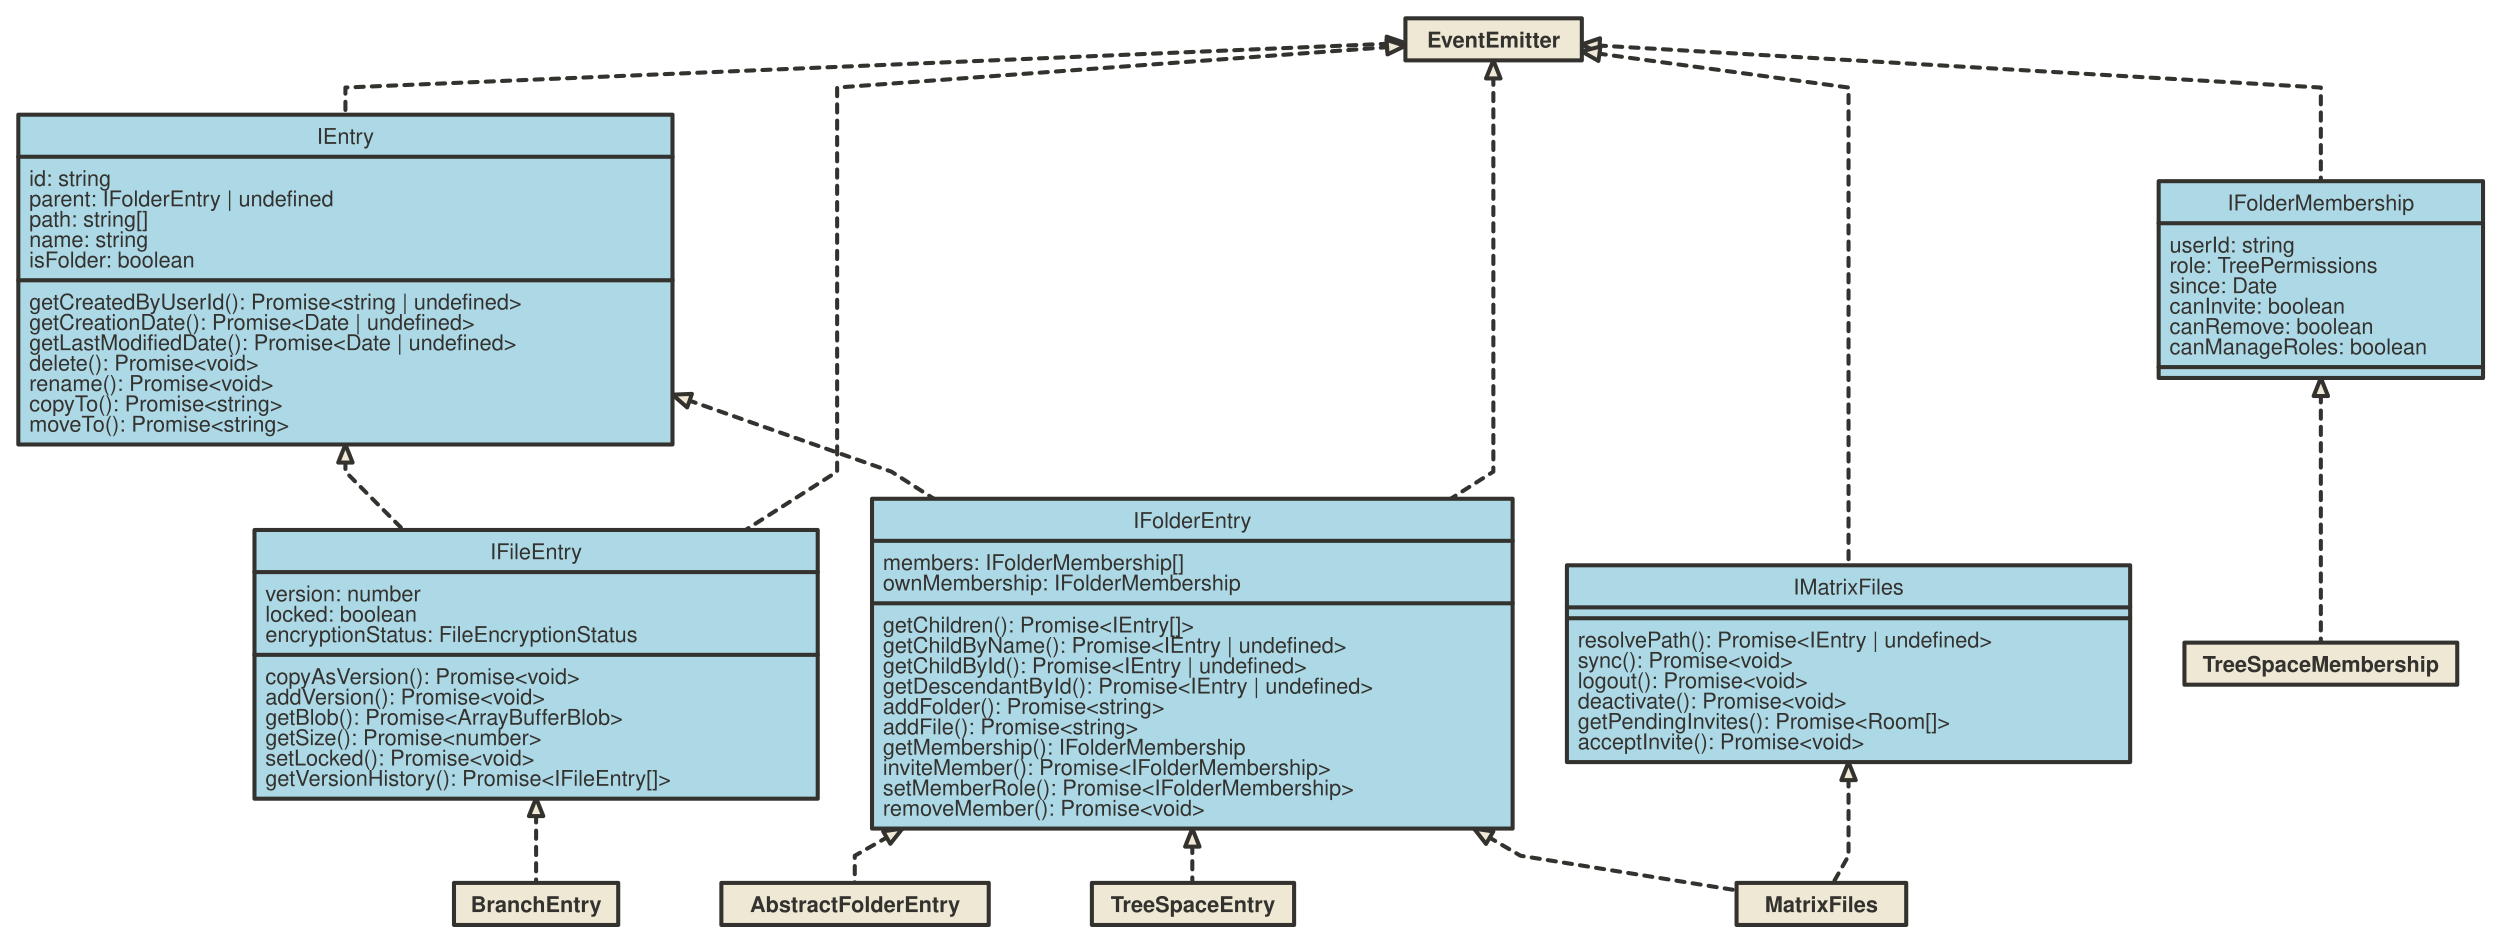
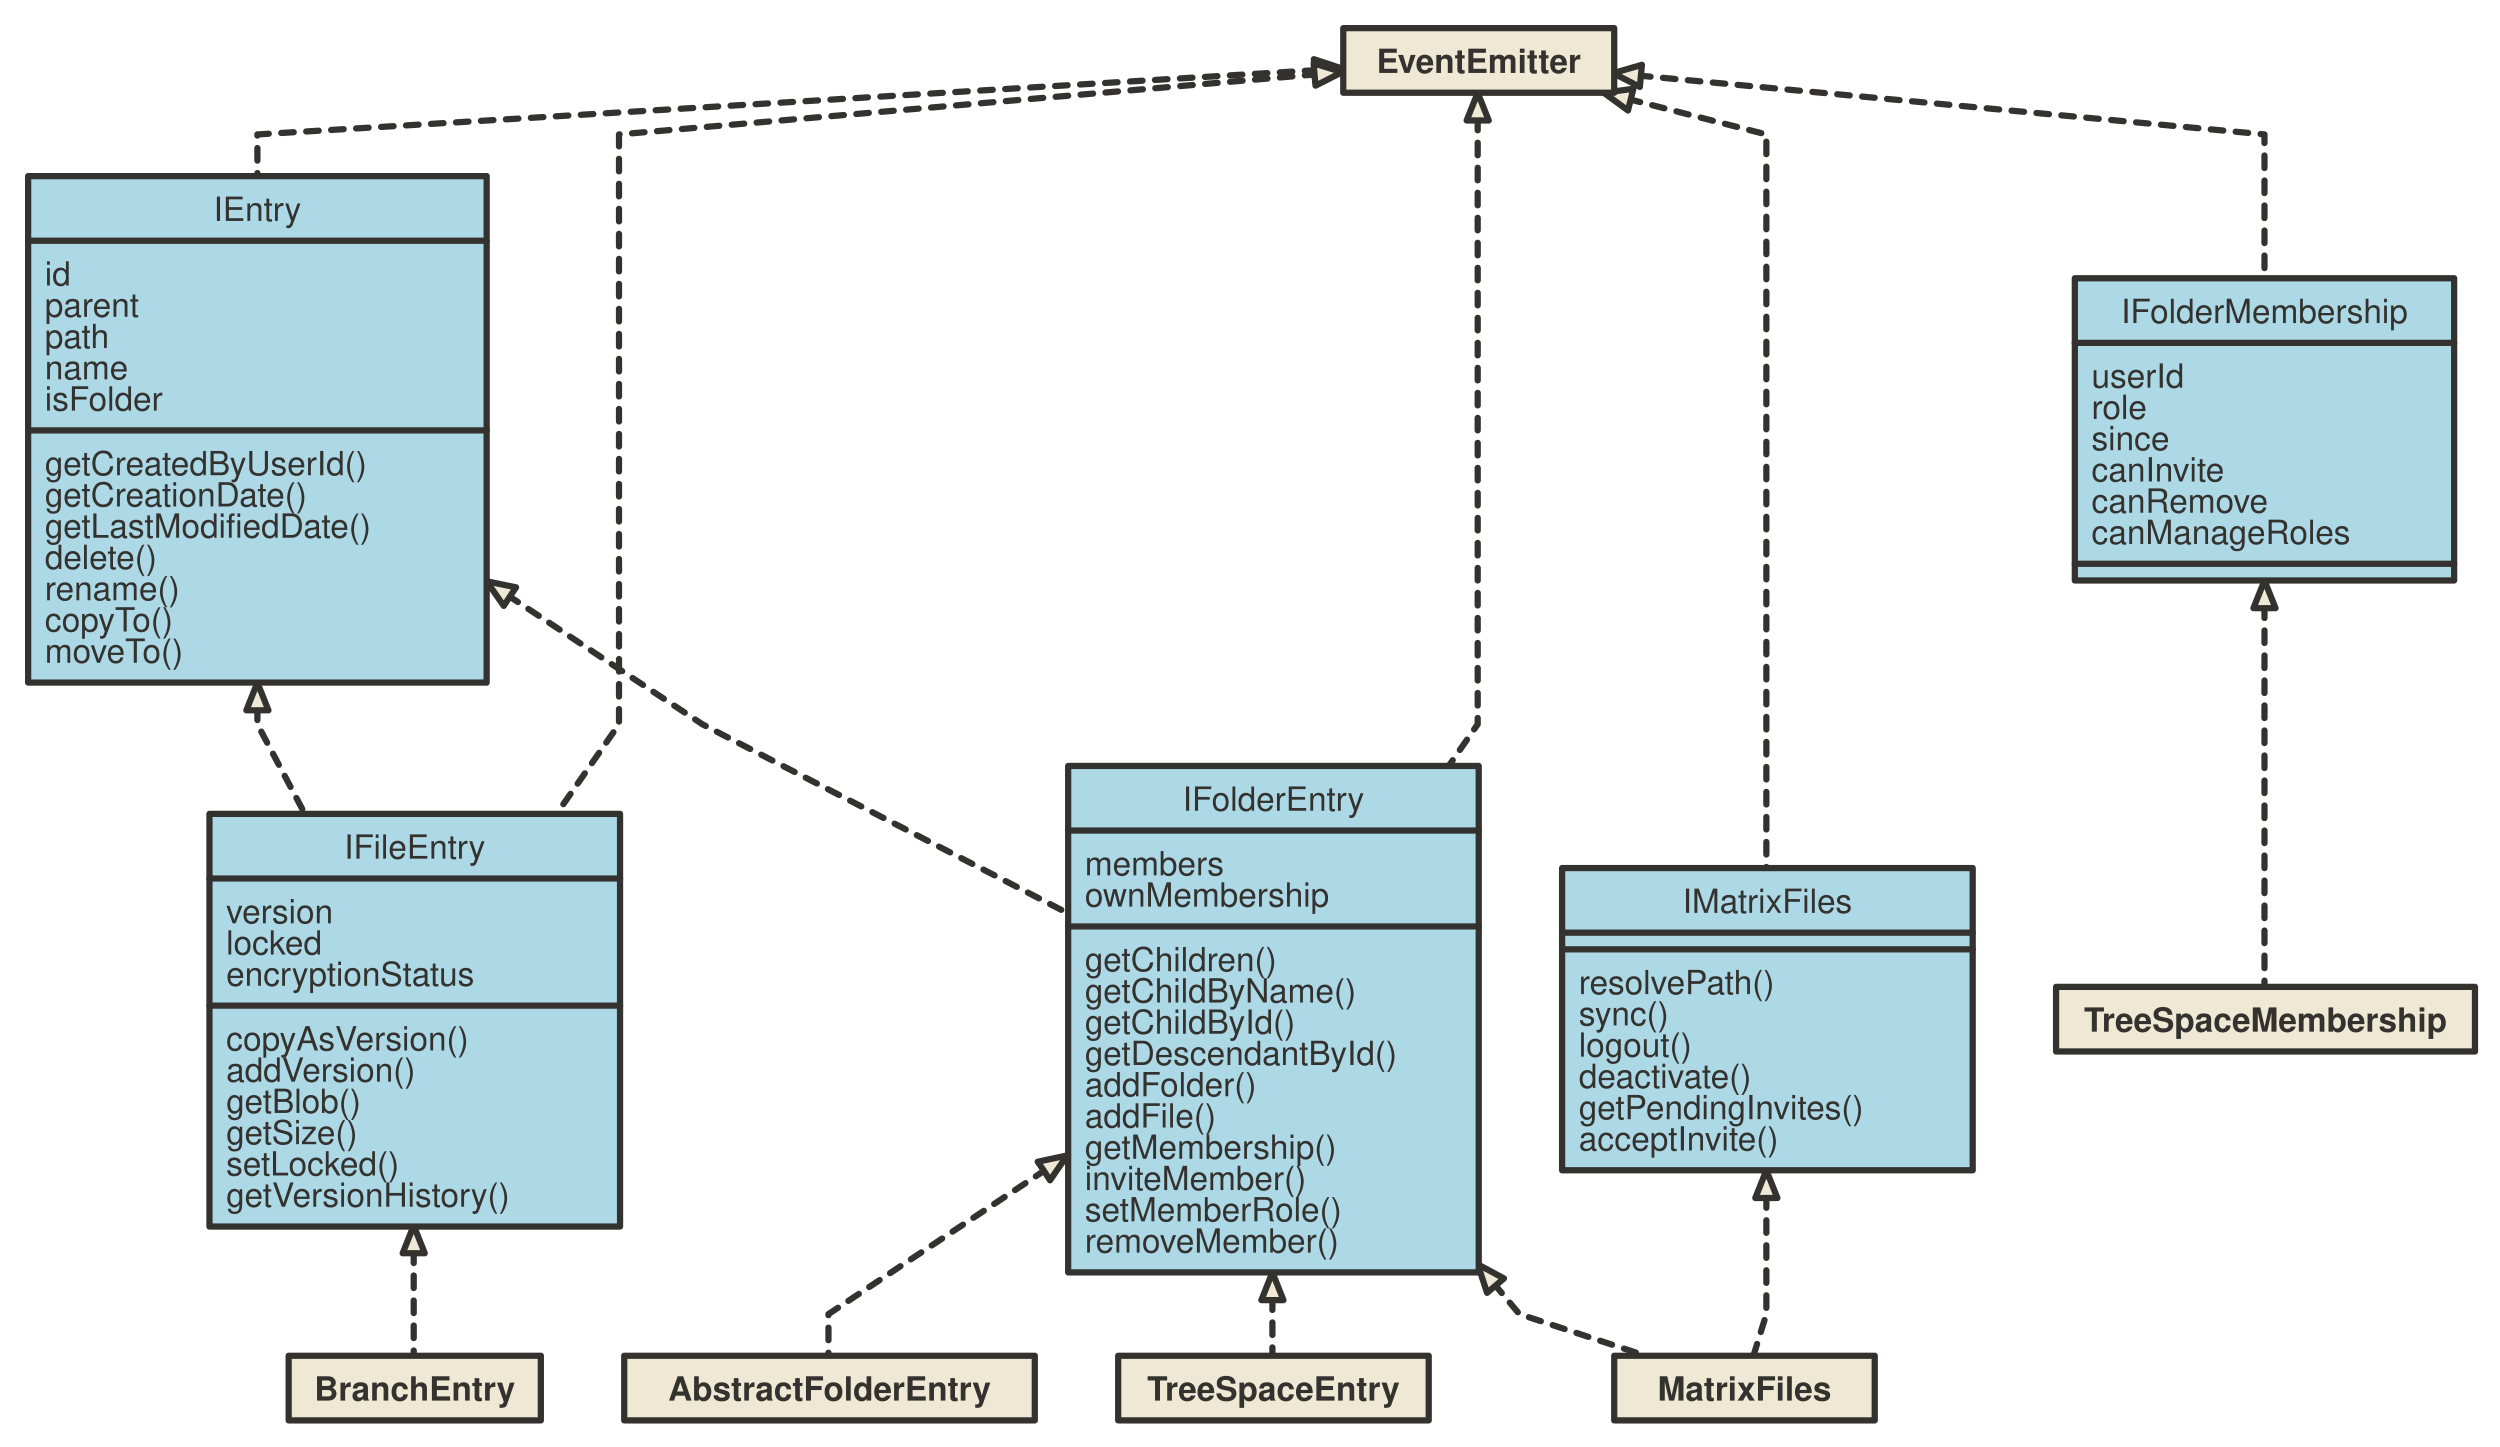
- <svg xmlns="http://www.w3.org/2000/svg" xmlns:xlink="http://www.w3.org/1999/xlink" version="1.1" baseProfile="full" width="1842" height="694" viewbox="0 0 1842 694" style="font-weight:bold; font-size:12pt; font-family:'Calibri', Helvetica, sans-serif;;stroke-width:3;stroke-linejoin:round;stroke-linecap:round">
-   <path d="M1035.3 31.7 L254.5 64.5 L254.5 84.5 L254.5 84.5 " style="stroke:#33322E;fill:none;stroke-dasharray:6 6;" />
-   <path d="M1022.2 37.6 L1021.9 32.3 L1021.7 27 L1035.3 31.7 Z" style="stroke:#33322E;fill:#eee8d5;stroke-dasharray:none;" />
-   <path d="M254.5 327.5 L254.5 347.5 L296.7 390 L296.7 390 " style="stroke:#33322E;fill:none;stroke-dasharray:6 6;" />
-   <path d="M259.8 340.8 L254.5 340.8 L249.2 340.8 L254.5 327.5 Z" style="stroke:#33322E;fill:#eee8d5;stroke-dasharray:none;" />
-   <path d="M1035.3 33.8 L616.8 64.5 L616.8 206 L616.8 206 L616.8 347.5 L616.8 347.5 L550.1 390 L550.1 390 " style="stroke:#33322E;fill:none;stroke-dasharray:6 6;" />
-   <path d="M1022.3 40.1 L1022 34.7 L1021.6 29.4 L1035.3 33.8 Z" style="stroke:#33322E;fill:#eee8d5;stroke-dasharray:none;" />
-   <path d="M395 588 L395 630.5 L395 650.5 L395 650.5 " style="stroke:#33322E;fill:none;stroke-dasharray:6 6;" />
-   <path d="M400.3 601.3 L395 601.3 L389.7 601.3 L395 588 Z" style="stroke:#33322E;fill:#eee8d5;stroke-dasharray:none;" />
-   <path d="M495.5 290.8 L656.8 347.5 L688.1 367.5 L688.1 367.5 " style="stroke:#33322E;fill:none;stroke-dasharray:6 6;" />
-   <path d="M509.8 290.2 L508.1 295.2 L506.3 300.2 L495.5 290.8 Z" style="stroke:#33322E;fill:#eee8d5;stroke-dasharray:none;" />
-   <path d="M1100.3 44.5 L1100.3 64.5 L1100.3 206 L1100.3 206 L1100.3 347.5 L1100.3 347.5 L1068.9 367.5 L1068.9 367.5 " style="stroke:#33322E;fill:none;stroke-dasharray:6 6;" />
-   <path d="M1105.6 57.8 L1100.3 57.8 L1094.9 57.8 L1100.3 44.5 Z" style="stroke:#33322E;fill:#eee8d5;stroke-dasharray:none;" />
-   <path d="M664.9 610.5 L629.8 630.5 L629.8 650.5 L629.8 650.5 " style="stroke:#33322E;fill:none;stroke-dasharray:6 6;" />
-   <path d="M656 621.7 L653.3 617.1 L650.7 612.5 L664.9 610.5 Z" style="stroke:#33322E;fill:#eee8d5;stroke-dasharray:none;" />
-   <path d="M878.5 610.5 L878.5 630.5 L878.5 650.5 L878.5 650.5 " style="stroke:#33322E;fill:none;stroke-dasharray:6 6;" />
-   <path d="M883.8 623.8 L878.5 623.8 L873.2 623.8 L878.5 610.5 Z" style="stroke:#33322E;fill:#eee8d5;stroke-dasharray:none;" />
-   <path d="M1086.1 610.5 L1120.3 630.5 L1279.5 656 L1279.5 656 " style="stroke:#33322E;fill:none;stroke-dasharray:6 6;" />
-   <path d="M1100.3 612.6 L1097.6 617.2 L1094.9 621.8 L1086.1 610.5 Z" style="stroke:#33322E;fill:#eee8d5;stroke-dasharray:none;" />
-   <path d="M1165.3 32.8 L1710 64.5 L1710 133.5 L1710 133.5 " style="stroke:#33322E;fill:none;stroke-dasharray:6 6;" />
-   <path d="M1178.9 28.2 L1178.6 33.6 L1178.3 38.9 L1165.3 32.8 Z" style="stroke:#33322E;fill:#eee8d5;stroke-dasharray:none;" />
-   <path d="M1710 278.5 L1710 347.5 L1710 473.5 L1710 473.5 " style="stroke:#33322E;fill:none;stroke-dasharray:6 6;" />
-   <path d="M1715.3 291.8 L1710 291.8 L1704.7 291.8 L1710 278.5 Z" style="stroke:#33322E;fill:#eee8d5;stroke-dasharray:none;" />
-   <path d="M1165.3 37.8 L1362 64.5 L1362 206 L1362 206 L1362 347.5 L1362 347.5 L1362 416.5 L1362 416.5 " style="stroke:#33322E;fill:none;stroke-dasharray:6 6;" />
-   <path d="M1179.2 34.3 L1178.5 39.6 L1177.7 44.9 L1165.3 37.8 Z" style="stroke:#33322E;fill:#eee8d5;stroke-dasharray:none;" />
-   <path d="M1362 561.5 L1362 630.5 L1350.7 650.5 L1350.7 650.5 " style="stroke:#33322E;fill:none;stroke-dasharray:6 6;" />
-   <path d="M1367.3 574.8 L1362 574.8 L1356.7 574.8 L1362 561.5 Z" style="stroke:#33322E;fill:#eee8d5;stroke-dasharray:none;" />
-   <rect x="13.5" y="84.5" height="243" width="482" style="stroke:#33322E;fill:lightblue;stroke-dasharray:none;" />
+ <svg xmlns="http://www.w3.org/2000/svg" xmlns:xlink="http://www.w3.org/1999/xlink" version="1.1" baseProfile="full" width="1199.5" height="694" viewbox="0 0 1199.5 694" style="font-weight:bold; font-size:12pt; font-family:'Calibri', Helvetica, sans-serif;;stroke-width:3;stroke-linejoin:round;stroke-linecap:round">
+   <path d="M644 32.9 L123.5 64.5 L123.5 84.5 L123.5 84.5 " style="stroke:#33322E;fill:none;stroke-dasharray:6 6;" />
+   <path d="M631 39.1 L630.7 33.7 L630.4 28.4 L644 32.9 Z" style="stroke:#33322E;fill:#eee8d5;stroke-dasharray:none;" />
+   <path d="M123.5 327.5 L123.5 347.5 L146 390 L146 390 " style="stroke:#33322E;fill:none;stroke-dasharray:6 6;" />
+   <path d="M128.8 340.8 L123.5 340.8 L118.2 340.8 L123.5 327.5 Z" style="stroke:#33322E;fill:#eee8d5;stroke-dasharray:none;" />
+   <path d="M644 34.6 L297 64.5 L297 206 L297 206 L297 347.5 L297 347.5 L267.4 390 L267.4 390 " style="stroke:#33322E;fill:none;stroke-dasharray:6 6;" />
+   <path d="M631.2 41.1 L630.7 35.7 L630.3 30.4 L644 34.6 Z" style="stroke:#33322E;fill:#eee8d5;stroke-dasharray:none;" />
+   <path d="M198.5 588 L198.5 630.5 L198.5 650.5 L198.5 650.5 " style="stroke:#33322E;fill:none;stroke-dasharray:6 6;" />
+   <path d="M203.8 601.3 L198.5 601.3 L193.2 601.3 L198.5 588 Z" style="stroke:#33322E;fill:#eee8d5;stroke-dasharray:none;" />
+   <path d="M233.5 278.9 L337 347.5 L512 438 L512 438 " style="stroke:#33322E;fill:none;stroke-dasharray:6 6;" />
+   <path d="M247.6 281.8 L244.6 286.3 L241.7 290.7 L233.5 278.9 Z" style="stroke:#33322E;fill:#eee8d5;stroke-dasharray:none;" />
+   <path d="M709 44.5 L709 64.5 L709 206 L709 206 L709 347.5 L709 347.5 L695.1 367.5 L695.1 367.5 " style="stroke:#33322E;fill:none;stroke-dasharray:6 6;" />
+   <path d="M714.3 57.8 L709 57.8 L703.7 57.8 L709 44.5 Z" style="stroke:#33322E;fill:#eee8d5;stroke-dasharray:none;" />
+   <path d="M512 554.4 L397.5 630.5 L397.5 650.5 L397.5 650.5 " style="stroke:#33322E;fill:none;stroke-dasharray:6 6;" />
+   <path d="M503.8 566.3 L500.9 561.8 L497.9 557.4 L512 554.4 Z" style="stroke:#33322E;fill:#eee8d5;stroke-dasharray:none;" />
+   <path d="M610.5 610.5 L610.5 630.5 L610.5 650.5 L610.5 650.5 " style="stroke:#33322E;fill:none;stroke-dasharray:6 6;" />
+   <path d="M615.8 623.8 L610.5 623.8 L605.2 623.8 L610.5 610.5 Z" style="stroke:#33322E;fill:#eee8d5;stroke-dasharray:none;" />
+   <path d="M709 606.6 L729 630.5 L789.6 650.5 L789.6 650.5 " style="stroke:#33322E;fill:none;stroke-dasharray:6 6;" />
+   <path d="M721.6 613.4 L717.6 616.8 L713.5 620.3 L709 606.6 Z" style="stroke:#33322E;fill:#eee8d5;stroke-dasharray:none;" />
+   <path d="M774 35.1 L1086.5 64.5 L1086.5 133.5 L1086.5 133.5 " style="stroke:#33322E;fill:none;stroke-dasharray:6 6;" />
+   <path d="M787.8 31.1 L787.3 36.4 L786.8 41.7 L774 35.1 Z" style="stroke:#33322E;fill:#eee8d5;stroke-dasharray:none;" />
+   <path d="M1086.5 278.5 L1086.5 347.5 L1086.5 473.5 L1086.5 473.5 " style="stroke:#33322E;fill:none;stroke-dasharray:6 6;" />
+   <path d="M1091.8 291.8 L1086.5 291.8 L1081.2 291.8 L1086.5 278.5 Z" style="stroke:#33322E;fill:#eee8d5;stroke-dasharray:none;" />
+   <path d="M769.5 44.5 L847.5 64.5 L847.5 206 L847.5 206 L847.5 347.5 L847.5 347.5 L847.5 416.5 L847.5 416.5 " style="stroke:#33322E;fill:none;stroke-dasharray:6 6;" />
+   <path d="M783.7 42.6 L782.4 47.8 L781.1 53 L769.5 44.5 Z" style="stroke:#33322E;fill:#eee8d5;stroke-dasharray:none;" />
+   <path d="M847.5 561.5 L847.5 630.5 L841.3 650.5 L841.3 650.5 " style="stroke:#33322E;fill:none;stroke-dasharray:6 6;" />
+   <path d="M852.8 574.8 L847.5 574.8 L842.2 574.8 L847.5 561.5 Z" style="stroke:#33322E;fill:#eee8d5;stroke-dasharray:none;" />
+   <rect x="13.5" y="84.5" height="243" width="220" style="stroke:#33322E;fill:lightblue;stroke-dasharray:none;" />
  <a id="../src/IEntry.ts.IEntry" xlink:href="../src/IEntry.ts">
-     <text x="254.5" y="106" style="fill: #33322E;font-weight:normal;text-anchor: middle;">IEntry</text>
+     <text x="123.5" y="106" style="fill: #33322E;font-weight:normal;text-anchor: middle;">IEntry</text>
  </a>
-   <path d="M13.5 115.5 L495.5 115.5" style="stroke:#33322E;fill:none;stroke-dasharray:none;" />
-   <text x="21.5" y="137" style="fill: #33322E;font-weight:normal;">id: string</text>
-   <text x="21.5" y="152" style="fill: #33322E;font-weight:normal;">parent: IFolderEntry | undefined</text>
-   <text x="21.5" y="167" style="fill: #33322E;font-weight:normal;">path: string[]</text>
-   <text x="21.5" y="182" style="fill: #33322E;font-weight:normal;">name: string</text>
-   <text x="21.5" y="197" style="fill: #33322E;font-weight:normal;">isFolder: boolean</text>
-   <path d="M13.5 206.5 L495.5 206.5" style="stroke:#33322E;fill:none;stroke-dasharray:none;" />
-   <text x="21.5" y="228" style="fill: #33322E;font-weight:normal;">getCreatedByUserId(): Promise&lt;string | undefined&gt;</text>
-   <text x="21.5" y="243" style="fill: #33322E;font-weight:normal;">getCreationDate(): Promise&lt;Date | undefined&gt;</text>
-   <text x="21.5" y="258" style="fill: #33322E;font-weight:normal;">getLastModifiedDate(): Promise&lt;Date | undefined&gt;</text>
-   <text x="21.5" y="273" style="fill: #33322E;font-weight:normal;">delete(): Promise&lt;void&gt;</text>
-   <text x="21.5" y="288" style="fill: #33322E;font-weight:normal;">rename(): Promise&lt;void&gt;</text>
-   <text x="21.5" y="303" style="fill: #33322E;font-weight:normal;">copyTo(): Promise&lt;string&gt;</text>
-   <text x="21.5" y="318" style="fill: #33322E;font-weight:normal;">moveTo(): Promise&lt;string&gt;</text>
-   <rect x="187.5" y="390.5" height="198" width="415" style="stroke:#33322E;fill:lightblue;stroke-dasharray:none;" />
+   <path d="M13.5 115.5 L233.5 115.5" style="stroke:#33322E;fill:none;stroke-dasharray:none;" />
+   <text x="21.5" y="137" style="fill: #33322E;font-weight:normal;">id</text>
+   <text x="21.5" y="152" style="fill: #33322E;font-weight:normal;">parent</text>
+   <text x="21.5" y="167" style="fill: #33322E;font-weight:normal;">path</text>
+   <text x="21.5" y="182" style="fill: #33322E;font-weight:normal;">name</text>
+   <text x="21.5" y="197" style="fill: #33322E;font-weight:normal;">isFolder</text>
+   <path d="M13.5 206.5 L233.5 206.5" style="stroke:#33322E;fill:none;stroke-dasharray:none;" />
+   <text x="21.5" y="228" style="fill: #33322E;font-weight:normal;">getCreatedByUserId()</text>
+   <text x="21.5" y="243" style="fill: #33322E;font-weight:normal;">getCreationDate()</text>
+   <text x="21.5" y="258" style="fill: #33322E;font-weight:normal;">getLastModifiedDate()</text>
+   <text x="21.5" y="273" style="fill: #33322E;font-weight:normal;">delete()</text>
+   <text x="21.5" y="288" style="fill: #33322E;font-weight:normal;">rename()</text>
+   <text x="21.5" y="303" style="fill: #33322E;font-weight:normal;">copyTo()</text>
+   <text x="21.5" y="318" style="fill: #33322E;font-weight:normal;">moveTo()</text>
+   <rect x="100.5" y="390.5" height="198" width="197" style="stroke:#33322E;fill:lightblue;stroke-dasharray:none;" />
  <a id="../src/IFileEntry.ts.IFileEntry" xlink:href="../src/IFileEntry.ts">
-     <text x="395" y="412" style="fill: #33322E;font-weight:normal;text-anchor: middle;">IFileEntry</text>
+     <text x="199" y="412" style="fill: #33322E;font-weight:normal;text-anchor: middle;">IFileEntry</text>
  </a>
-   <path d="M187.5 421.5 L602.5 421.5" style="stroke:#33322E;fill:none;stroke-dasharray:none;" />
-   <text x="195.5" y="443" style="fill: #33322E;font-weight:normal;">version: number</text>
-   <text x="195.5" y="458" style="fill: #33322E;font-weight:normal;">locked: boolean</text>
-   <text x="195.5" y="473" style="fill: #33322E;font-weight:normal;">encryptionStatus: FileEncryptionStatus</text>
-   <path d="M187.5 482.5 L602.5 482.5" style="stroke:#33322E;fill:none;stroke-dasharray:none;" />
-   <text x="195.5" y="504" style="fill: #33322E;font-weight:normal;">copyAsVersion(): Promise&lt;void&gt;</text>
-   <text x="195.5" y="519" style="fill: #33322E;font-weight:normal;">addVersion(): Promise&lt;void&gt;</text>
-   <text x="195.5" y="534" style="fill: #33322E;font-weight:normal;">getBlob(): Promise&lt;ArrayBufferBlob&gt;</text>
-   <text x="195.5" y="549" style="fill: #33322E;font-weight:normal;">getSize(): Promise&lt;number&gt;</text>
-   <text x="195.5" y="564" style="fill: #33322E;font-weight:normal;">setLocked(): Promise&lt;void&gt;</text>
-   <text x="195.5" y="579" style="fill: #33322E;font-weight:normal;">getVersionHistory(): Promise&lt;IFileEntry[]&gt;</text>
-   <rect x="642.5" y="367.5" height="243" width="472" style="stroke:#33322E;fill:lightblue;stroke-dasharray:none;" />
+   <path d="M100.5 421.5 L297.5 421.5" style="stroke:#33322E;fill:none;stroke-dasharray:none;" />
+   <text x="108.5" y="443" style="fill: #33322E;font-weight:normal;">version</text>
+   <text x="108.5" y="458" style="fill: #33322E;font-weight:normal;">locked</text>
+   <text x="108.5" y="473" style="fill: #33322E;font-weight:normal;">encryptionStatus</text>
+   <path d="M100.5 482.5 L297.5 482.5" style="stroke:#33322E;fill:none;stroke-dasharray:none;" />
+   <text x="108.5" y="504" style="fill: #33322E;font-weight:normal;">copyAsVersion()</text>
+   <text x="108.5" y="519" style="fill: #33322E;font-weight:normal;">addVersion()</text>
+   <text x="108.5" y="534" style="fill: #33322E;font-weight:normal;">getBlob()</text>
+   <text x="108.5" y="549" style="fill: #33322E;font-weight:normal;">getSize()</text>
+   <text x="108.5" y="564" style="fill: #33322E;font-weight:normal;">setLocked()</text>
+   <text x="108.5" y="579" style="fill: #33322E;font-weight:normal;">getVersionHistory()</text>
+   <rect x="512.5" y="367.5" height="243" width="197" style="stroke:#33322E;fill:lightblue;stroke-dasharray:none;" />
  <a id="../src/IFolderEntry.ts.IFolderEntry" xlink:href="../src/IFolderEntry.ts">
-     <text x="878.5" y="389" style="fill: #33322E;font-weight:normal;text-anchor: middle;">IFolderEntry</text>
+     <text x="611" y="389" style="fill: #33322E;font-weight:normal;text-anchor: middle;">IFolderEntry</text>
  </a>
-   <path d="M642.5 398.5 L1114.5 398.5" style="stroke:#33322E;fill:none;stroke-dasharray:none;" />
-   <text x="650.5" y="420" style="fill: #33322E;font-weight:normal;">members: IFolderMembership[]</text>
-   <text x="650.5" y="435" style="fill: #33322E;font-weight:normal;">ownMembership: IFolderMembership</text>
-   <path d="M642.5 444.5 L1114.5 444.5" style="stroke:#33322E;fill:none;stroke-dasharray:none;" />
-   <text x="650.5" y="466" style="fill: #33322E;font-weight:normal;">getChildren(): Promise&lt;IEntry[]&gt;</text>
-   <text x="650.5" y="481" style="fill: #33322E;font-weight:normal;">getChildByName(): Promise&lt;IEntry | undefined&gt;</text>
-   <text x="650.5" y="496" style="fill: #33322E;font-weight:normal;">getChildById(): Promise&lt;IEntry | undefined&gt;</text>
-   <text x="650.5" y="511" style="fill: #33322E;font-weight:normal;">getDescendantById(): Promise&lt;IEntry | undefined&gt;</text>
-   <text x="650.5" y="526" style="fill: #33322E;font-weight:normal;">addFolder(): Promise&lt;string&gt;</text>
-   <text x="650.5" y="541" style="fill: #33322E;font-weight:normal;">addFile(): Promise&lt;string&gt;</text>
-   <text x="650.5" y="556" style="fill: #33322E;font-weight:normal;">getMembership(): IFolderMembership</text>
-   <text x="650.5" y="571" style="fill: #33322E;font-weight:normal;">inviteMember(): Promise&lt;IFolderMembership&gt;</text>
-   <text x="650.5" y="586" style="fill: #33322E;font-weight:normal;">setMemberRole(): Promise&lt;IFolderMembership&gt;</text>
-   <text x="650.5" y="601" style="fill: #33322E;font-weight:normal;">removeMember(): Promise&lt;void&gt;</text>
-   <rect x="1590.5" y="133.5" height="145" width="239" style="stroke:#33322E;fill:lightblue;stroke-dasharray:none;" />
+   <path d="M512.5 398.5 L709.5 398.5" style="stroke:#33322E;fill:none;stroke-dasharray:none;" />
+   <text x="520.5" y="420" style="fill: #33322E;font-weight:normal;">members</text>
+   <text x="520.5" y="435" style="fill: #33322E;font-weight:normal;">ownMembership</text>
+   <path d="M512.5 444.5 L709.5 444.5" style="stroke:#33322E;fill:none;stroke-dasharray:none;" />
+   <text x="520.5" y="466" style="fill: #33322E;font-weight:normal;">getChildren()</text>
+   <text x="520.5" y="481" style="fill: #33322E;font-weight:normal;">getChildByName()</text>
+   <text x="520.5" y="496" style="fill: #33322E;font-weight:normal;">getChildById()</text>
+   <text x="520.5" y="511" style="fill: #33322E;font-weight:normal;">getDescendantById()</text>
+   <text x="520.5" y="526" style="fill: #33322E;font-weight:normal;">addFolder()</text>
+   <text x="520.5" y="541" style="fill: #33322E;font-weight:normal;">addFile()</text>
+   <text x="520.5" y="556" style="fill: #33322E;font-weight:normal;">getMembership()</text>
+   <text x="520.5" y="571" style="fill: #33322E;font-weight:normal;">inviteMember()</text>
+   <text x="520.5" y="586" style="fill: #33322E;font-weight:normal;">setMemberRole()</text>
+   <text x="520.5" y="601" style="fill: #33322E;font-weight:normal;">removeMember()</text>
+   <rect x="995.5" y="133.5" height="145" width="182" style="stroke:#33322E;fill:lightblue;stroke-dasharray:none;" />
  <a id="../src/IFolderMembership.ts.IFolderMembership" xlink:href="../src/IFolderMembership.ts">
-     <text x="1710" y="155" style="fill: #33322E;font-weight:normal;text-anchor: middle;">IFolderMembership</text>
+     <text x="1086.5" y="155" style="fill: #33322E;font-weight:normal;text-anchor: middle;">IFolderMembership</text>
  </a>
-   <path d="M1590.5 164.5 L1829.5 164.5" style="stroke:#33322E;fill:none;stroke-dasharray:none;" />
-   <text x="1598.5" y="186" style="fill: #33322E;font-weight:normal;">userId: string</text>
-   <text x="1598.5" y="201" style="fill: #33322E;font-weight:normal;">role: TreePermissions</text>
-   <text x="1598.5" y="216" style="fill: #33322E;font-weight:normal;">since: Date</text>
-   <text x="1598.5" y="231" style="fill: #33322E;font-weight:normal;">canInvite: boolean</text>
-   <text x="1598.5" y="246" style="fill: #33322E;font-weight:normal;">canRemove: boolean</text>
-   <text x="1598.5" y="261" style="fill: #33322E;font-weight:normal;">canManageRoles: boolean</text>
-   <path d="M1590.5 270.5 L1829.5 270.5" style="stroke:#33322E;fill:none;stroke-dasharray:none;" />
-   <rect x="1154.5" y="416.5" height="145" width="415" style="stroke:#33322E;fill:lightblue;stroke-dasharray:none;" />
+   <path d="M995.5 164.5 L1177.5 164.5" style="stroke:#33322E;fill:none;stroke-dasharray:none;" />
+   <text x="1003.5" y="186" style="fill: #33322E;font-weight:normal;">userId</text>
+   <text x="1003.5" y="201" style="fill: #33322E;font-weight:normal;">role</text>
+   <text x="1003.5" y="216" style="fill: #33322E;font-weight:normal;">since</text>
+   <text x="1003.5" y="231" style="fill: #33322E;font-weight:normal;">canInvite</text>
+   <text x="1003.5" y="246" style="fill: #33322E;font-weight:normal;">canRemove</text>
+   <text x="1003.5" y="261" style="fill: #33322E;font-weight:normal;">canManageRoles</text>
+   <path d="M995.5 270.5 L1177.5 270.5" style="stroke:#33322E;fill:none;stroke-dasharray:none;" />
+   <rect x="749.5" y="416.5" height="145" width="197" style="stroke:#33322E;fill:lightblue;stroke-dasharray:none;" />
  <a id="../src/IMatrixFiles.ts.IMatrixFiles" xlink:href="../src/IMatrixFiles.ts">
-     <text x="1362" y="438" style="fill: #33322E;font-weight:normal;text-anchor: middle;">IMatrixFiles</text>
+     <text x="848" y="438" style="fill: #33322E;font-weight:normal;text-anchor: middle;">IMatrixFiles</text>
  </a>
-   <path d="M1154.5 447.5 L1569.5 447.5" style="stroke:#33322E;fill:none;stroke-dasharray:none;" />
-   <path d="M1154.5 455.5 L1569.5 455.5" style="stroke:#33322E;fill:none;stroke-dasharray:none;" />
-   <text x="1162.5" y="477" style="fill: #33322E;font-weight:normal;">resolvePath(): Promise&lt;IEntry | undefined&gt;</text>
-   <text x="1162.5" y="492" style="fill: #33322E;font-weight:normal;">sync(): Promise&lt;void&gt;</text>
-   <text x="1162.5" y="507" style="fill: #33322E;font-weight:normal;">logout(): Promise&lt;void&gt;</text>
-   <text x="1162.5" y="522" style="fill: #33322E;font-weight:normal;">deactivate(): Promise&lt;void&gt;</text>
-   <text x="1162.5" y="537" style="fill: #33322E;font-weight:normal;">getPendingInvites(): Promise&lt;Room[]&gt;</text>
-   <text x="1162.5" y="552" style="fill: #33322E;font-weight:normal;">acceptInvite(): Promise&lt;void&gt;</text>
-   <rect x="1035.5" y="13.5" height="31" width="130" style="stroke:#33322E;fill:#eee8d5;stroke-dasharray:none;" />
-   <text x="1100.5" y="35" style="fill: #33322E;text-anchor: middle;">EventEmitter</text>
-   <rect x="334.5" y="650.5" height="31" width="121" style="stroke:#33322E;fill:#eee8d5;stroke-dasharray:none;" />
-   <text x="395" y="672" style="fill: #33322E;text-anchor: middle;">BranchEntry</text>
-   <rect x="531.5" y="650.5" height="31" width="197" style="stroke:#33322E;fill:#eee8d5;stroke-dasharray:none;" />
-   <text x="630" y="672" style="fill: #33322E;text-anchor: middle;">AbstractFolderEntry</text>
-   <rect x="804.5" y="650.5" height="31" width="149" style="stroke:#33322E;fill:#eee8d5;stroke-dasharray:none;" />
-   <text x="879" y="672" style="fill: #33322E;text-anchor: middle;">TreeSpaceEntry</text>
-   <rect x="1279.5" y="650.5" height="31" width="125" style="stroke:#33322E;fill:#eee8d5;stroke-dasharray:none;" />
-   <text x="1342" y="672" style="fill: #33322E;text-anchor: middle;">MatrixFiles</text>
-   <rect x="1609.5" y="473.5" height="31" width="201" style="stroke:#33322E;fill:#eee8d5;stroke-dasharray:none;" />
-   <text x="1710" y="495" style="fill: #33322E;text-anchor: middle;">TreeSpaceMembership</text>
+   <path d="M749.5 447.5 L946.5 447.5" style="stroke:#33322E;fill:none;stroke-dasharray:none;" />
+   <path d="M749.5 455.5 L946.5 455.5" style="stroke:#33322E;fill:none;stroke-dasharray:none;" />
+   <text x="757.5" y="477" style="fill: #33322E;font-weight:normal;">resolvePath()</text>
+   <text x="757.5" y="492" style="fill: #33322E;font-weight:normal;">sync()</text>
+   <text x="757.5" y="507" style="fill: #33322E;font-weight:normal;">logout()</text>
+   <text x="757.5" y="522" style="fill: #33322E;font-weight:normal;">deactivate()</text>
+   <text x="757.5" y="537" style="fill: #33322E;font-weight:normal;">getPendingInvites()</text>
+   <text x="757.5" y="552" style="fill: #33322E;font-weight:normal;">acceptInvite()</text>
+   <rect x="644.5" y="13.5" height="31" width="130" style="stroke:#33322E;fill:#eee8d5;stroke-dasharray:none;" />
+   <text x="709.5" y="35" style="fill: #33322E;text-anchor: middle;">EventEmitter</text>
+   <rect x="138.5" y="650.5" height="31" width="121" style="stroke:#33322E;fill:#eee8d5;stroke-dasharray:none;" />
+   <text x="199" y="672" style="fill: #33322E;text-anchor: middle;">BranchEntry</text>
+   <rect x="299.5" y="650.5" height="31" width="197" style="stroke:#33322E;fill:#eee8d5;stroke-dasharray:none;" />
+   <text x="398" y="672" style="fill: #33322E;text-anchor: middle;">AbstractFolderEntry</text>
+   <rect x="536.5" y="650.5" height="31" width="149" style="stroke:#33322E;fill:#eee8d5;stroke-dasharray:none;" />
+   <text x="611" y="672" style="fill: #33322E;text-anchor: middle;">TreeSpaceEntry</text>
+   <rect x="774.5" y="650.5" height="31" width="125" style="stroke:#33322E;fill:#eee8d5;stroke-dasharray:none;" />
+   <text x="837" y="672" style="fill: #33322E;text-anchor: middle;">MatrixFiles</text>
+   <rect x="986.5" y="473.5" height="31" width="201" style="stroke:#33322E;fill:#eee8d5;stroke-dasharray:none;" />
+   <text x="1087" y="495" style="fill: #33322E;text-anchor: middle;">TreeSpaceMembership</text>
</svg>
